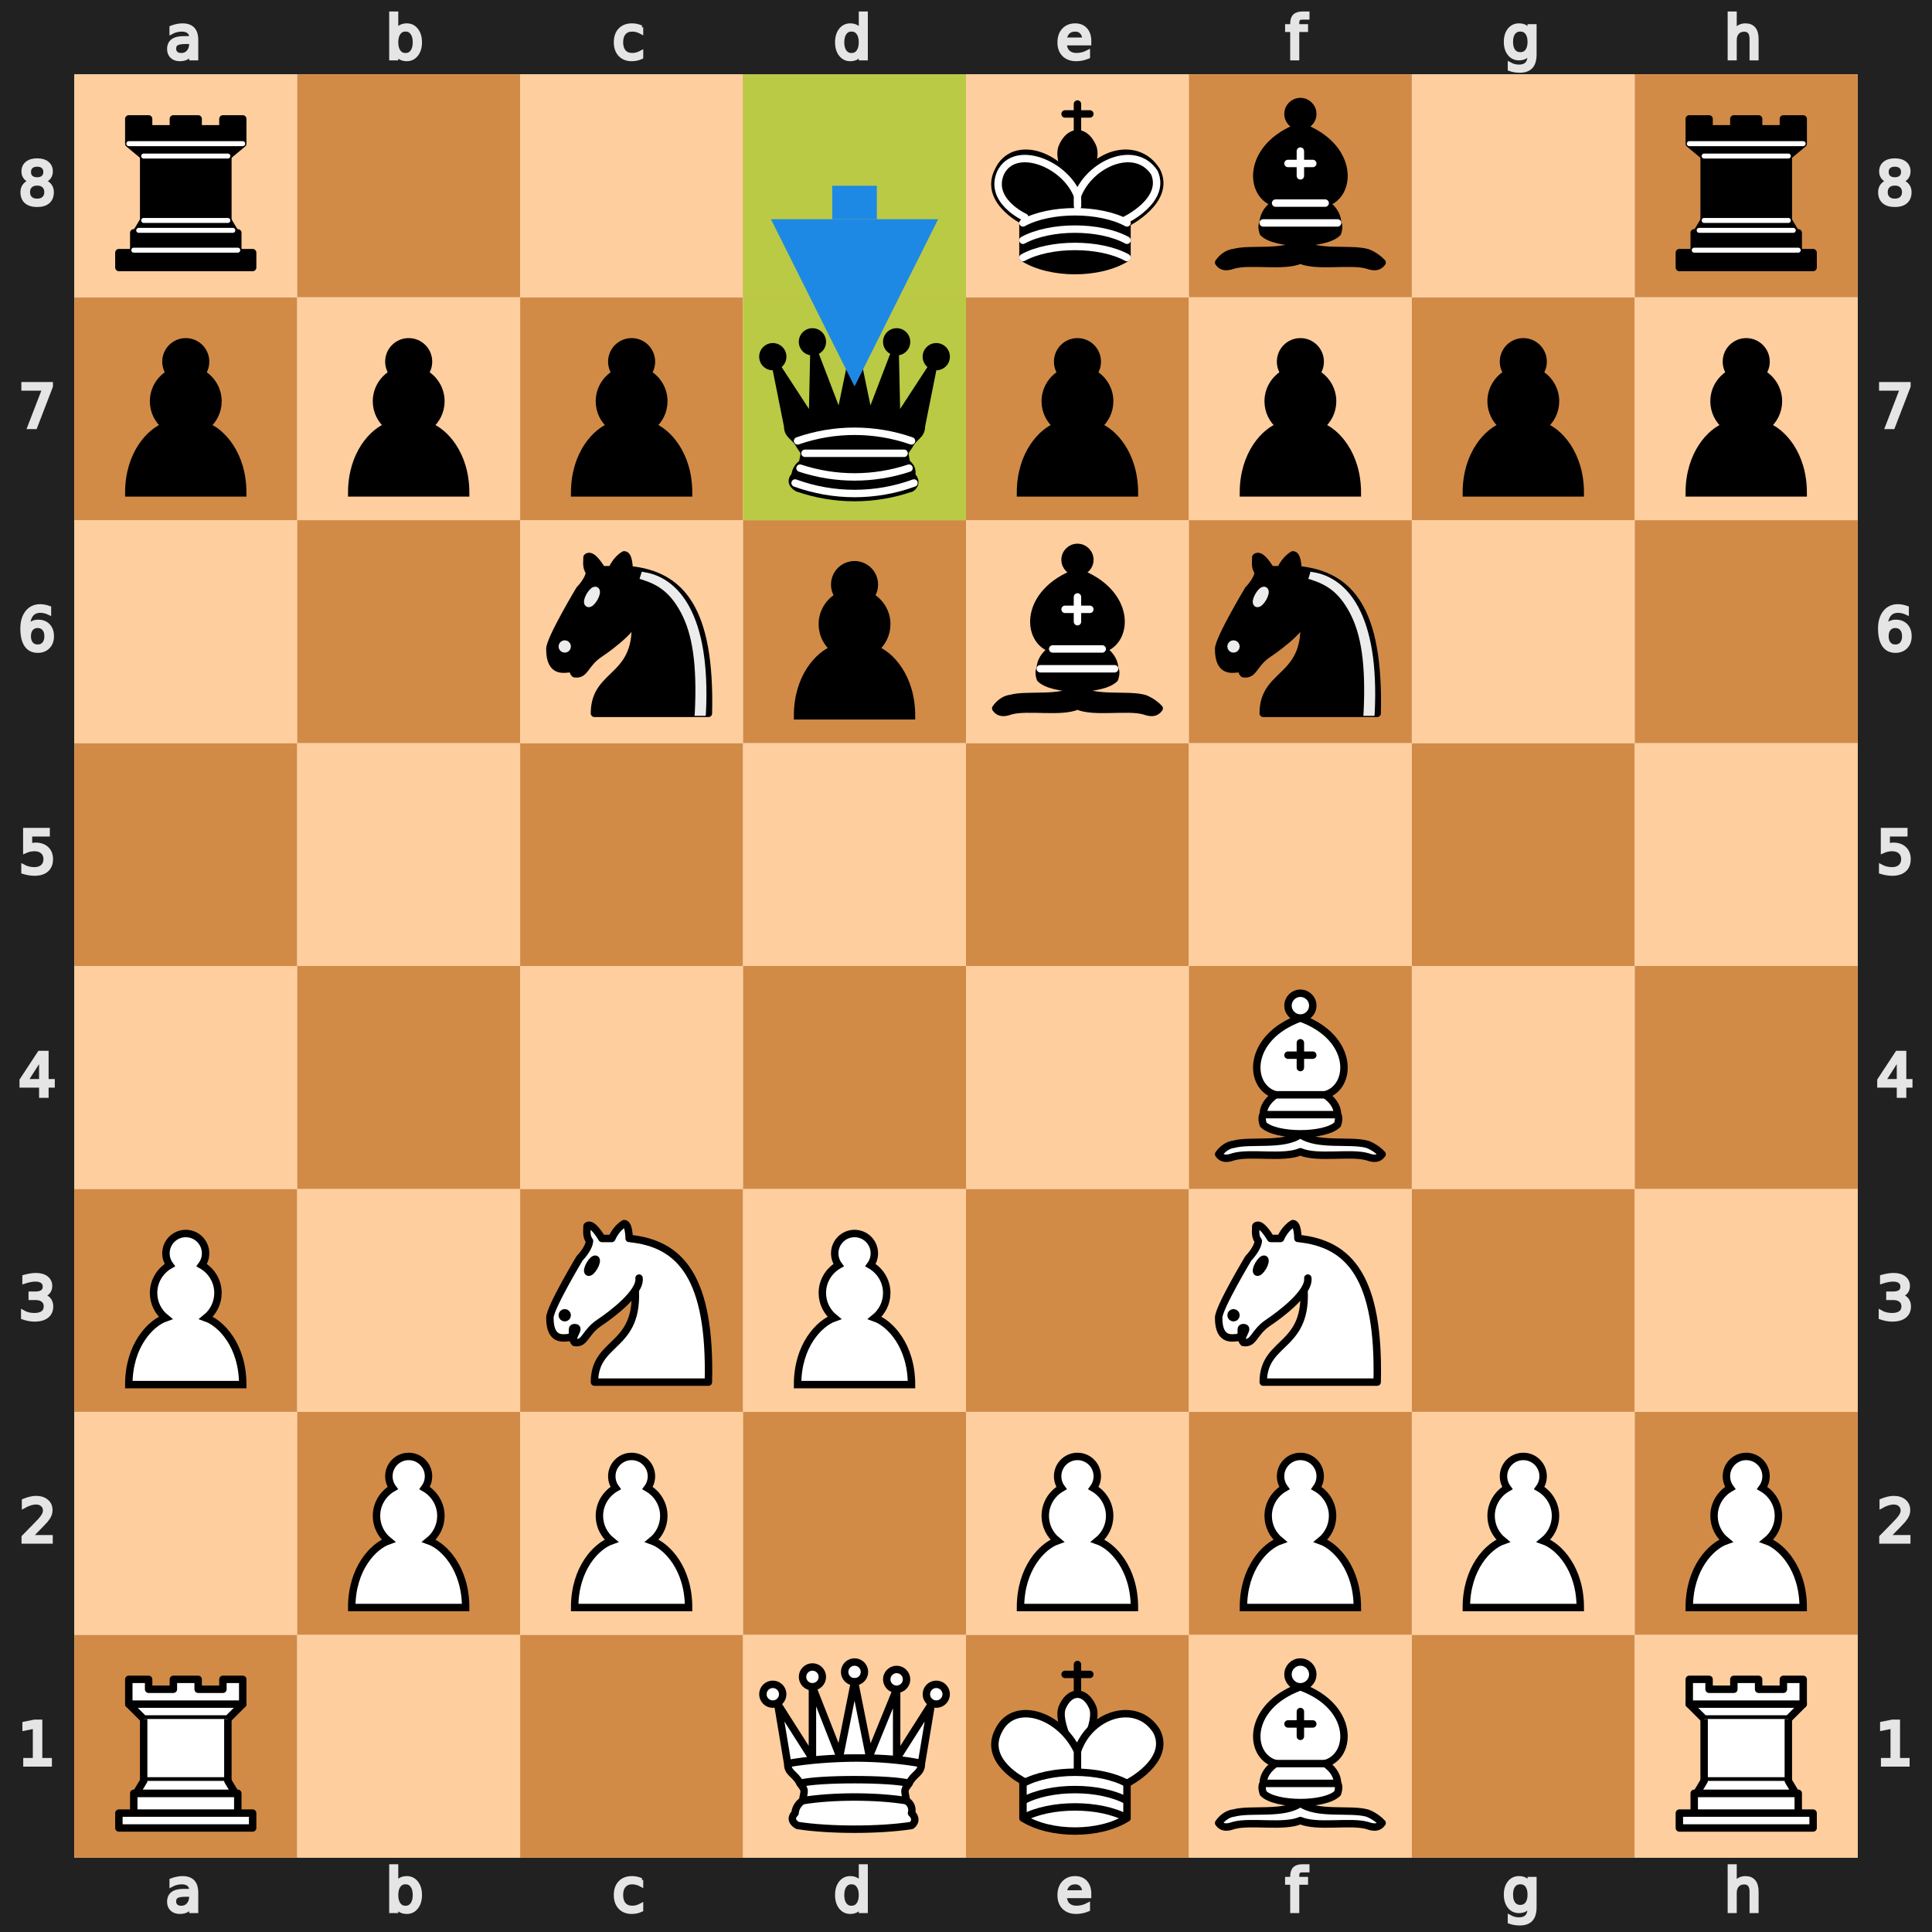
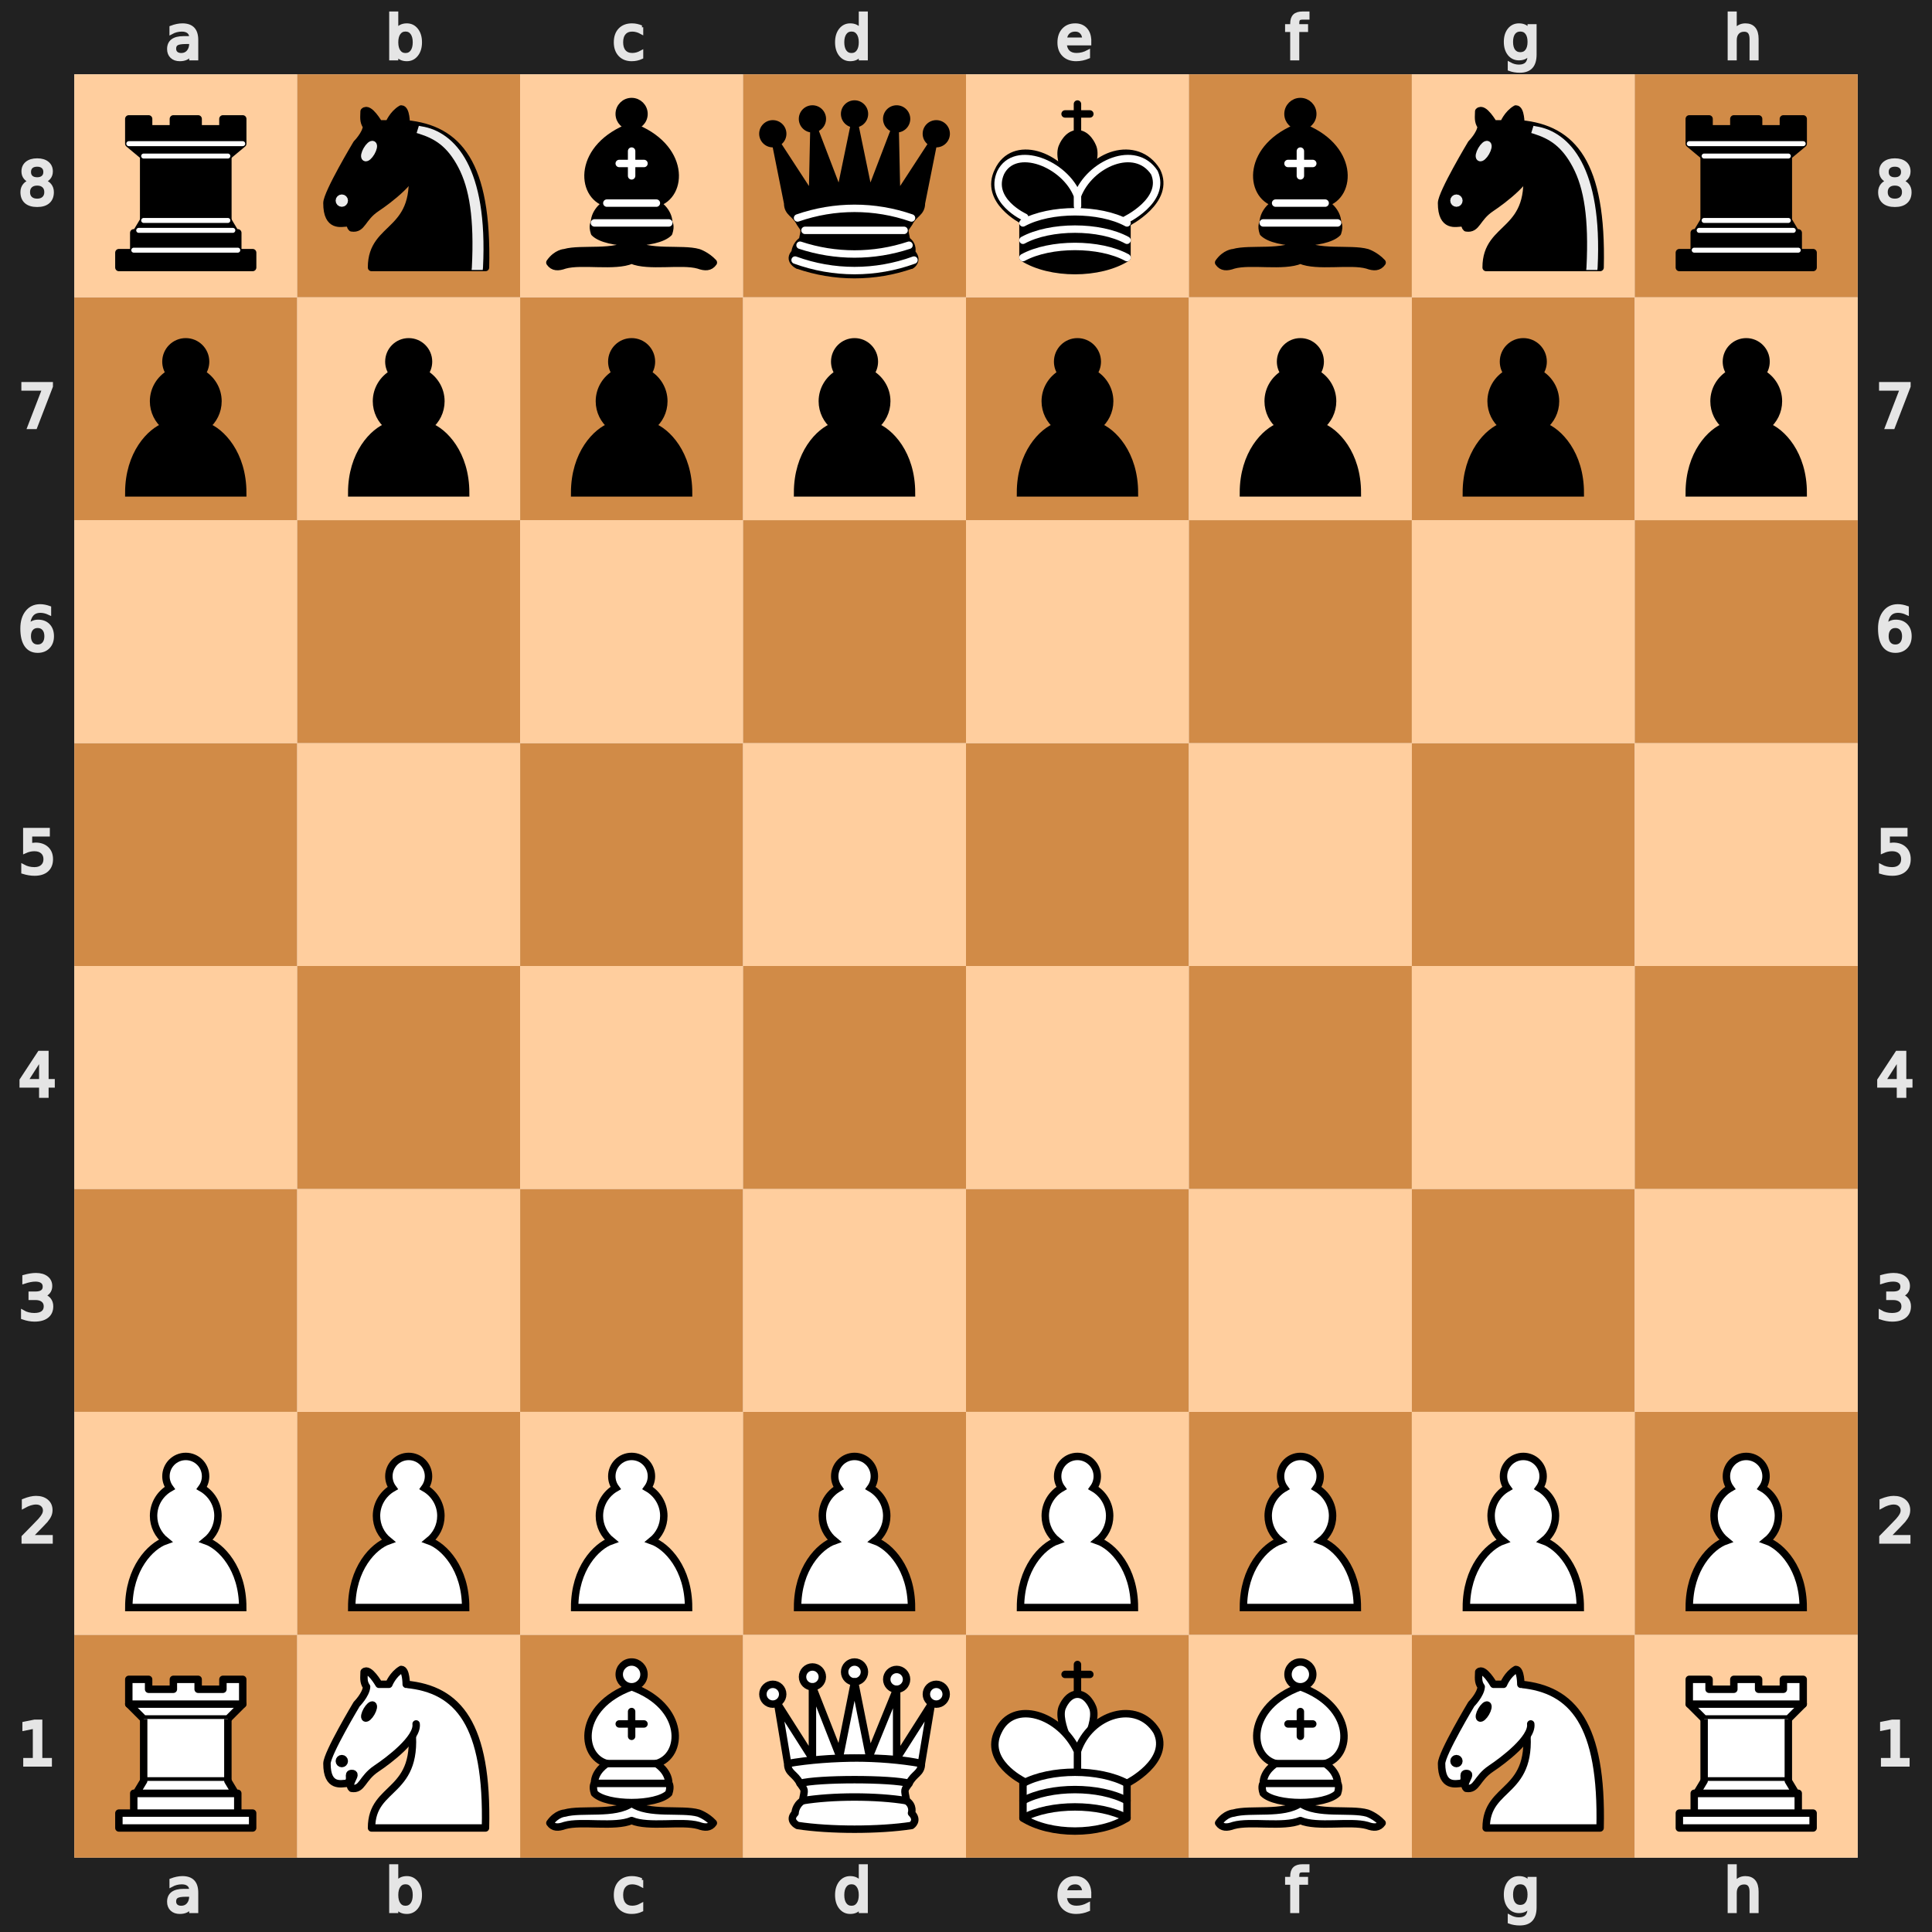
<svg xmlns="http://www.w3.org/2000/svg" xmlns:xlink="http://www.w3.org/1999/xlink" viewBox="0 0 390 390" width="400" height="400">
  <defs>
    <g id="white-pawn" class="white pawn">
      <path d="M22.5 9c-2.21 0-4 1.79-4 4 0 .89.29 1.71.78 2.38C17.33 16.5 16 18.59 16 21c0 2.03.94 3.84 2.41 5.03-3 1.06-7.41 5.55-7.41 13.47h23c0-7.92-4.41-12.41-7.41-13.47 1.47-1.19 2.41-3 2.41-5.03 0-2.41-1.33-4.5-3.28-5.62.49-.67.78-1.49.78-2.38 0-2.21-1.79-4-4-4z" fill="#fff" stroke="#000" stroke-width="1.5" stroke-linecap="round" />
    </g>
    <g id="white-knight" class="white knight" fill="none" fill-rule="evenodd" stroke="#000" stroke-width="1.5" stroke-linecap="round" stroke-linejoin="round">
      <path d="M 22,10 C 32.5,11 38.5,18 38,39 L 15,39 C 15,30 25,32.5 23,18" style="fill:#ffffff; stroke:#000000;" />
      <path d="M 24,18 C 24.38,20.91 18.45,25.37 16,27 C 13,29 13.18,31.34 11,31 C 9.958,30.06 12.41,27.96 11,28 C 10,28 11.19,29.23 10,30 C 9,30 5.997,31 6,26 C 6,24 12,14 12,14 C 12,14 13.89,12.1 14,10.5 C 13.27,9.506 13.5,8.5 13.5,7.5 C 14.5,6.5 16.5,10 16.5,10 L 18.5,10 C 18.5,10 19.28,8.008 21,7 C 22,7 22,10 22,10" style="fill:#ffffff; stroke:#000000;" />
      <path d="M 9.5 25.5 A 0.5 0.5 0 1 1 8.5,25.5 A 0.5 0.5 0 1 1 9.5 25.5 z" style="fill:#000000; stroke:#000000;" />
      <path d="M 15 15.5 A 0.5 1.5 0 1 1 14,15.5 A 0.5 1.5 0 1 1 15 15.5 z" transform="matrix(0.866,0.5,-0.5,0.866,9.693,-5.173)" style="fill:#000000; stroke:#000000;" />
    </g>
    <g id="white-bishop" class="white bishop" fill="none" fill-rule="evenodd" stroke="#000" stroke-width="1.5" stroke-linecap="round" stroke-linejoin="round">
      <g fill="#fff" stroke-linecap="butt">
        <path d="M9 36c3.39-.97 10.11.43 13.5-2 3.39 2.43 10.11 1.03 13.5 2 0 0 1.65.54 3 2-.68.97-1.65.99-3 .5-3.39-.97-10.11.46-13.5-1-3.39 1.46-10.11.03-13.5 1-1.354.49-2.323.47-3-.5 1.354-1.94 3-2 3-2zM15 32c2.5 2.5 12.5 2.5 15 0 .5-1.5 0-2 0-2 0-2.5-2.5-4-2.5-4 5.5-1.5 6-11.5-5-15.5-11 4-10.5 14-5 15.5 0 0-2.5 1.5-2.5 4 0 0-.5.5 0 2zM25 8a2.5 2.5 0 1 1-5 0 2.5 2.5 0 1 1 5 0z" />
      </g>
      <path d="M17.5 26h10M15 30h15m-7.5-14.5v5M20 18h5" stroke-linejoin="miter" />
    </g>
    <g id="white-rook" class="white rook" fill="#fff" fill-rule="evenodd" stroke="#000" stroke-width="1.5" stroke-linecap="round" stroke-linejoin="round">
      <path d="M9 39h27v-3H9v3zM12 36v-4h21v4H12zM11 14V9h4v2h5V9h5v2h5V9h4v5" stroke-linecap="butt" />
      <path d="M34 14l-3 3H14l-3-3" />
      <path d="M31 17v12.5H14V17" stroke-linecap="butt" stroke-linejoin="miter" />
      <path d="M31 29.5l1.5 2.5h-20l1.5-2.5" />
      <path d="M11 14h23" fill="none" stroke-linejoin="miter" />
    </g>
    <g id="white-queen" class="white queen" fill="#fff" fill-rule="evenodd" stroke="#000" stroke-width="1.5" stroke-linecap="round" stroke-linejoin="round">
      <path d="M8 12a2 2 0 1 1-4 0 2 2 0 1 1 4 0zM24.5 7.5a2 2 0 1 1-4 0 2 2 0 1 1 4 0zM41 12a2 2 0 1 1-4 0 2 2 0 1 1 4 0zM16 8.5a2 2 0 1 1-4 0 2 2 0 1 1 4 0zM33 9a2 2 0 1 1-4 0 2 2 0 1 1 4 0z" />
      <path d="M9 26c8.5-1.5 21-1.5 27 0l2-12-7 11V11l-5.5 13.5-3-15-3 15-5.5-14V25L7 14l2 12zM9 26c0 2 1.5 2 2.5 4 1 1.5 1 1 .5 3.5-1.5 1-1.5 2.5-1.5 2.5-1.5 1.5.5 2.5.5 2.5 6.5 1 16.5 1 23 0 0 0 1.5-1 0-2.5 0 0 .5-1.5-1-2.5-.5-2.5-.5-2 .5-3.5 1-2 2.5-2 2.5-4-8.5-1.5-18.5-1.5-27 0z" stroke-linecap="butt" />
      <path d="M11.5 30c3.5-1 18.5-1 22 0M12 33.5c6-1 15-1 21 0" fill="none" />
    </g>
    <g id="white-king" class="white king" fill="none" fill-rule="evenodd" stroke="#000" stroke-width="1.5" stroke-linecap="round" stroke-linejoin="round">
      <path d="M22.5 11.63V6M20 8h5" stroke-linejoin="miter" />
      <path d="M22.5 25s4.5-7.5 3-10.5c0 0-1-2.5-3-2.5s-3 2.5-3 2.5c-1.5 3 3 10.5 3 10.5" fill="#fff" stroke-linecap="butt" stroke-linejoin="miter" />
      <path d="M11.5 37c5.5 3.5 15.5 3.5 21 0v-7s9-4.5 6-10.5c-4-6.5-13.5-3.5-16 4V27v-3.5c-3.5-7.5-13-10.5-16-4-3 6 5 10 5 10V37z" fill="#fff" />
      <path d="M11.5 30c5.5-3 15.5-3 21 0m-21 3.5c5.5-3 15.5-3 21 0m-21 3.5c5.5-3 15.5-3 21 0" />
    </g>
    <g id="black-pawn" class="black pawn">
      <path d="M22.5 9c-2.21 0-4 1.79-4 4 0 .89.29 1.71.78 2.38C17.33 16.5 16 18.59 16 21c0 2.03.94 3.84 2.41 5.03-3 1.06-7.41 5.55-7.41 13.47h23c0-7.92-4.41-12.41-7.41-13.47 1.47-1.19 2.41-3 2.41-5.03 0-2.41-1.33-4.5-3.28-5.62.49-.67.78-1.49.78-2.38 0-2.21-1.79-4-4-4z" fill="#000" stroke="#000" stroke-width="1.5" stroke-linecap="round" />
    </g>
    <g id="black-knight" class="black knight" fill="none" fill-rule="evenodd" stroke="#000" stroke-width="1.5" stroke-linecap="round" stroke-linejoin="round">
      <path d="M 22,10 C 32.5,11 38.5,18 38,39 L 15,39 C 15,30 25,32.5 23,18" style="fill:#000000; stroke:#000000;" />
      <path d="M 24,18 C 24.38,20.91 18.45,25.37 16,27 C 13,29 13.18,31.34 11,31 C 9.958,30.06 12.41,27.96 11,28 C 10,28 11.19,29.23 10,30 C 9,30 5.997,31 6,26 C 6,24 12,14 12,14 C 12,14 13.89,12.1 14,10.5 C 13.27,9.506 13.5,8.5 13.5,7.5 C 14.5,6.5 16.5,10 16.5,10 L 18.5,10 C 18.5,10 19.28,8.008 21,7 C 22,7 22,10 22,10" style="fill:#000000; stroke:#000000;" />
      <path d="M 9.5 25.5 A 0.5 0.5 0 1 1 8.5,25.5 A 0.5 0.5 0 1 1 9.5 25.5 z" style="fill:#ececec; stroke:#ececec;" />
      <path d="M 15 15.5 A 0.5 1.5 0 1 1 14,15.5 A 0.5 1.5 0 1 1 15 15.5 z" transform="matrix(0.866,0.5,-0.5,0.866,9.693,-5.173)" style="fill:#ececec; stroke:#ececec;" />
      <path d="M 24.55,10.4 L 24.1,11.85 L 24.6,12 C 27.75,13 30.25,14.49 32.5,18.75 C 34.75,23.01 35.75,29.06 35.25,39 L 35.2,39.5 L 37.45,39.5 L 37.5,39 C 38,28.94 36.62,22.15 34.25,17.66 C 31.88,13.17 28.46,11.02 25.06,10.5 L 24.55,10.4 z " style="fill:#ececec; stroke:none;" />
    </g>
    <g id="black-bishop" class="black bishop" fill="none" fill-rule="evenodd" stroke="#000" stroke-width="1.5" stroke-linecap="round" stroke-linejoin="round">
      <path d="M9 36c3.39-.97 10.11.43 13.5-2 3.39 2.43 10.11 1.03 13.5 2 0 0 1.65.54 3 2-.68.97-1.65.99-3 .5-3.39-.97-10.11.46-13.5-1-3.39 1.46-10.11.03-13.5 1-1.354.49-2.323.47-3-.5 1.354-1.94 3-2 3-2zm6-4c2.5 2.5 12.5 2.5 15 0 .5-1.5 0-2 0-2 0-2.5-2.5-4-2.5-4 5.5-1.5 6-11.5-5-15.5-11 4-10.5 14-5 15.5 0 0-2.5 1.5-2.5 4 0 0-.5.5 0 2zM25 8a2.5 2.5 0 1 1-5 0 2.5 2.5 0 1 1 5 0z" fill="#000" stroke-linecap="butt" />
      <path d="M17.5 26h10M15 30h15m-7.5-14.5v5M20 18h5" stroke="#fff" stroke-linejoin="miter" />
    </g>
    <g id="black-rook" class="black rook" fill="#000" fill-rule="evenodd" stroke="#000" stroke-width="1.5" stroke-linecap="round" stroke-linejoin="round">
      <path d="M9 39h27v-3H9v3zM12.5 32l1.5-2.5h17l1.5 2.5h-20zM12 36v-4h21v4H12z" stroke-linecap="butt" />
      <path d="M14 29.5v-13h17v13H14z" stroke-linecap="butt" stroke-linejoin="miter" />
      <path d="M14 16.5L11 14h23l-3 2.5H14zM11 14V9h4v2h5V9h5v2h5V9h4v5H11z" stroke-linecap="butt" />
      <path d="M12 35.5h21M13 31.5h19M14 29.5h17M14 16.5h17M11 14h23" fill="none" stroke="#fff" stroke-width="1" stroke-linejoin="miter" />
    </g>
    <g id="black-queen" class="black queen" fill="#000" fill-rule="evenodd" stroke="#000" stroke-width="1.5" stroke-linecap="round" stroke-linejoin="round">
      <g fill="#000" stroke="none">
        <circle cx="6" cy="12" r="2.75" />
        <circle cx="14" cy="9" r="2.75" />
        <circle cx="22.5" cy="8" r="2.75" />
        <circle cx="31" cy="9" r="2.75" />
        <circle cx="39" cy="12" r="2.75" />
      </g>
      <path d="M9 26c8.5-1.5 21-1.5 27 0l2.5-12.5L31 25l-.3-14.1-5.2 13.6-3-14.5-3 14.5-5.2-13.6L14 25 6.5 13.5 9 26zM9 26c0 2 1.5 2 2.5 4 1 1.5 1 1 .5 3.5-1.5 1-1.5 2.5-1.5 2.5-1.5 1.5.5 2.5.5 2.5 6.5 1 16.5 1 23 0 0 0 1.5-1 0-2.5 0 0 .5-1.5-1-2.5-.5-2.5-.5-2 .5-3.5 1-2 2.5-2 2.5-4-8.5-1.5-18.5-1.5-27 0z" stroke-linecap="butt" />
      <path d="M11 38.5a35 35 1 0 0 23 0" fill="none" stroke-linecap="butt" />
      <path d="M11 29a35 35 1 0 1 23 0M12.5 31.5h20M11.5 34.5a35 35 1 0 0 22 0M10.5 37.5a35 35 1 0 0 24 0" fill="none" stroke="#fff" />
    </g>
    <g id="black-king" class="black king" fill="none" fill-rule="evenodd" stroke="#000" stroke-width="1.5" stroke-linecap="round" stroke-linejoin="round">
      <path d="M22.5 11.63V6" stroke-linejoin="miter" />
      <path d="M22.5 25s4.5-7.5 3-10.5c0 0-1-2.5-3-2.5s-3 2.5-3 2.5c-1.5 3 3 10.5 3 10.5" fill="#000" stroke-linecap="butt" stroke-linejoin="miter" />
      <path d="M11.5 37c5.5 3.5 15.5 3.5 21 0v-7s9-4.5 6-10.5c-4-6.5-13.5-3.5-16 4V27v-3.5c-3.5-7.5-13-10.5-16-4-3 6 5 10 5 10V37z" fill="#000" />
      <path d="M20 8h5" stroke-linejoin="miter" />
      <path d="M32 29.5s8.5-4 6.03-9.65C34.15 14 25 18 22.5 24.5l.01 2.1-.01-2.1C20 18 9.906 14 6.997 19.85c-2.497 5.65 4.853 9 4.853 9M11.5 30c5.5-3 15.5-3 21 0m-21 3.5c5.5-3 15.5-3 21 0m-21 3.5c5.5-3 15.5-3 21 0" stroke="#fff" />
    </g>
  </defs>
  <rect x="7.5" y="7.5" width="375" height="375" fill="none" stroke="#212121" stroke-width="15" />
  <g transform="translate(20, 1) scale(0.75, 0.75)" fill="#e5e5e5" stroke="#e5e5e5">
    <path d="M23.328 10.016q-1.742 0-2.414.398-.672.398-.672 1.36 0 .765.5 1.218.508.445 1.375.445 1.196 0 1.914-.843.727-.852.727-2.258v-.32zm2.867-.594v4.992h-1.437v-1.328q-.492.797-1.227 1.18-.734.375-1.797.375-1.343 0-2.14-.75-.79-.758-.79-2.024 0-1.476.985-2.226.992-.75 2.953-.75h2.016V8.75q0-.992-.656-1.531-.649-.547-1.829-.547-.75 0-1.46.18-.711.18-1.368.539V6.062q.79-.304 1.532-.453.742-.156 1.445-.156 1.898 0 2.836.984.937.985.937 2.985z" />
  </g>
  <g transform="translate(20, 375) scale(0.75, 0.75)" fill="#e5e5e5" stroke="#e5e5e5">
    <path d="M23.328 10.016q-1.742 0-2.414.398-.672.398-.672 1.36 0 .765.5 1.218.508.445 1.375.445 1.196 0 1.914-.843.727-.852.727-2.258v-.32zm2.867-.594v4.992h-1.437v-1.328q-.492.797-1.227 1.18-.734.375-1.797.375-1.343 0-2.14-.75-.79-.758-.79-2.024 0-1.476.985-2.226.992-.75 2.953-.75h2.016V8.75q0-.992-.656-1.531-.649-.547-1.829-.547-.75 0-1.46.18-.711.18-1.368.539V6.062q.79-.304 1.532-.453.742-.156 1.445-.156 1.898 0 2.836.984.937.985.937 2.985z" />
  </g>
  <g transform="translate(65, 1) scale(0.75, 0.75)" fill="#e5e5e5" stroke="#e5e5e5">
    <path d="M24.922 10.047q0-1.586-.656-2.485-.649-.906-1.79-.906-1.14 0-1.796.906-.649.899-.649 2.485 0 1.586.649 2.492.656.898 1.797.898 1.14 0 1.789-.898.656-.906.656-2.492zm-4.89-3.055q.452-.781 1.14-1.156.695-.383 1.656-.383 1.594 0 2.586 1.266 1 1.265 1 3.328 0 2.062-1 3.328-.992 1.266-2.586 1.266-.96 0-1.656-.375-.688-.383-1.14-1.164v1.312h-1.446V2.258h1.445z" />
  </g>
  <g transform="translate(65, 375) scale(0.75, 0.75)" fill="#e5e5e5" stroke="#e5e5e5">
    <path d="M24.922 10.047q0-1.586-.656-2.485-.649-.906-1.79-.906-1.14 0-1.796.906-.649.899-.649 2.485 0 1.586.649 2.492.656.898 1.797.898 1.14 0 1.789-.898.656-.906.656-2.492zm-4.89-3.055q.452-.781 1.14-1.156.695-.383 1.656-.383 1.594 0 2.586 1.266 1 1.265 1 3.328 0 2.062-1 3.328-.992 1.266-2.586 1.266-.96 0-1.656-.375-.688-.383-1.14-1.164v1.312h-1.446V2.258h1.445z" />
  </g>
  <g transform="translate(110, 1) scale(0.75, 0.75)" fill="#e5e5e5" stroke="#e5e5e5">
    <path d="M25.96 6v1.344q-.608-.336-1.226-.5-.609-.172-1.234-.172-1.398 0-2.172.89-.773.883-.773 2.485 0 1.601.773 2.492.774.883 2.172.883.625 0 1.234-.164.618-.172 1.227-.508v1.328q-.602.281-1.25.422-.64.14-1.367.14-1.977 0-3.14-1.242-1.165-1.242-1.165-3.351 0-2.14 1.172-3.367 1.18-1.227 3.227-1.227.664 0 1.296.14.633.134 1.227.407z" />
  </g>
  <g transform="translate(110, 375) scale(0.75, 0.75)" fill="#e5e5e5" stroke="#e5e5e5">
    <path d="M25.96 6v1.344q-.608-.336-1.226-.5-.609-.172-1.234-.172-1.398 0-2.172.89-.773.883-.773 2.485 0 1.601.773 2.492.774.883 2.172.883.625 0 1.234-.164.618-.172 1.227-.508v1.328q-.602.281-1.25.422-.64.14-1.367.14-1.977 0-3.14-1.242-1.165-1.242-1.165-3.351 0-2.14 1.172-3.367 1.18-1.227 3.227-1.227.664 0 1.296.14.633.134 1.227.407z" />
  </g>
  <g transform="translate(155, 1) scale(0.75, 0.75)" fill="#e5e5e5" stroke="#e5e5e5">
    <path d="M24.973 6.992V2.258h1.437v12.156h-1.437v-1.312q-.453.78-1.149 1.164-.687.375-1.656.375-1.586 0-2.586-1.266-.992-1.266-.992-3.328 0-2.063.992-3.328 1-1.266 2.586-1.266.969 0 1.656.383.696.375 1.149 1.156zm-4.899 3.055q0 1.586.649 2.492.656.898 1.797.898 1.14 0 1.796-.898.657-.906.657-2.492 0-1.586-.657-2.485-.656-.906-1.796-.906-1.141 0-1.797.906-.649.899-.649 2.485z" />
  </g>
  <g transform="translate(155, 375) scale(0.75, 0.75)" fill="#e5e5e5" stroke="#e5e5e5">
    <path d="M24.973 6.992V2.258h1.437v12.156h-1.437v-1.312q-.453.78-1.149 1.164-.687.375-1.656.375-1.586 0-2.586-1.266-.992-1.266-.992-3.328 0-2.063.992-3.328 1-1.266 2.586-1.266.969 0 1.656.383.696.375 1.149 1.156zm-4.899 3.055q0 1.586.649 2.492.656.898 1.797.898 1.14 0 1.796-.898.657-.906.657-2.492 0-1.586-.657-2.485-.656-.906-1.796-.906-1.141 0-1.797.906-.649.899-.649 2.485z" />
  </g>
  <g transform="translate(200, 1) scale(0.75, 0.75)" fill="#e5e5e5" stroke="#e5e5e5">
    <path d="M26.555 9.68v.703h-6.61q.094 1.484.89 2.265.806.774 2.235.774.828 0 1.602-.203.781-.203 1.547-.61v1.36q-.774.328-1.586.5-.813.172-1.649.172-2.093 0-3.32-1.22-1.219-1.218-1.219-3.296 0-2.148 1.157-3.406 1.164-1.266 3.132-1.266 1.766 0 2.79 1.14 1.03 1.134 1.03 3.087zm-1.438-.422q-.015-1.18-.664-1.883-.64-.703-1.703-.703-1.203 0-1.93.68-.718.68-.828 1.914z" />
  </g>
  <g transform="translate(200, 375) scale(0.75, 0.75)" fill="#e5e5e5" stroke="#e5e5e5">
    <path d="M26.555 9.68v.703h-6.61q.094 1.484.89 2.265.806.774 2.235.774.828 0 1.602-.203.781-.203 1.547-.61v1.36q-.774.328-1.586.5-.813.172-1.649.172-2.093 0-3.32-1.22-1.219-1.218-1.219-3.296 0-2.148 1.157-3.406 1.164-1.266 3.132-1.266 1.766 0 2.79 1.14 1.03 1.134 1.03 3.087zm-1.438-.422q-.015-1.18-.664-1.883-.64-.703-1.703-.703-1.203 0-1.93.68-.718.68-.828 1.914z" />
  </g>
  <g transform="translate(245, 1) scale(0.75, 0.75)" fill="#e5e5e5" stroke="#e5e5e5">
    <path d="M25.285 2.258v1.195H23.91q-.773 0-1.078.313-.297.312-.297 1.125v.773h2.367v1.117h-2.367v7.633H21.09V6.781h-1.375V5.664h1.375v-.61q0-1.46.68-2.124.68-.672 2.156-.672z" />
  </g>
  <g transform="translate(245, 375) scale(0.75, 0.75)" fill="#e5e5e5" stroke="#e5e5e5">
    <path d="M25.285 2.258v1.195H23.91q-.773 0-1.078.313-.297.312-.297 1.125v.773h2.367v1.117h-2.367v7.633H21.09V6.781h-1.375V5.664h1.375v-.61q0-1.46.68-2.124.68-.672 2.156-.672z" />
  </g>
  <g transform="translate(290, 1) scale(0.75, 0.75)" fill="#e5e5e5" stroke="#e5e5e5">
    <path d="M24.973 9.937q0-1.562-.649-2.421-.64-.86-1.804-.86-1.157 0-1.805.86-.64.859-.64 2.421 0 1.555.64 2.415.648.859 1.805.859 1.164 0 1.804-.86.649-.859.649-2.414zm1.437 3.391q0 2.234-.992 3.32-.992 1.094-3.04 1.094-.757 0-1.429-.117-.672-.11-1.304-.344v-1.398q.632.344 1.25.508.617.164 1.257.164 1.414 0 2.118-.743.703-.734.703-2.226v-.711q-.446.773-1.141 1.156-.695.383-1.664.383-1.61 0-2.594-1.227-.984-1.226-.984-3.25 0-2.03.984-3.257.985-1.227 2.594-1.227.969 0 1.664.383t1.14 1.156V5.664h1.438z" />
  </g>
  <g transform="translate(290, 375) scale(0.75, 0.75)" fill="#e5e5e5" stroke="#e5e5e5">
    <path d="M24.973 9.937q0-1.562-.649-2.421-.64-.86-1.804-.86-1.157 0-1.805.86-.64.859-.64 2.421 0 1.555.64 2.415.648.859 1.805.859 1.164 0 1.804-.86.649-.859.649-2.414zm1.437 3.391q0 2.234-.992 3.32-.992 1.094-3.04 1.094-.757 0-1.429-.117-.672-.11-1.304-.344v-1.398q.632.344 1.25.508.617.164 1.257.164 1.414 0 2.118-.743.703-.734.703-2.226v-.711q-.446.773-1.141 1.156-.695.383-1.664.383-1.61 0-2.594-1.227-.984-1.226-.984-3.25 0-2.03.984-3.257.985-1.227 2.594-1.227.969 0 1.664.383t1.14 1.156V5.664h1.438z" />
  </g>
  <g transform="translate(335, 1) scale(0.75, 0.75)" fill="#e5e5e5" stroke="#e5e5e5">
    <path d="M26.164 9.133v5.281h-1.437V9.18q0-1.243-.485-1.86-.484-.617-1.453-.617-1.164 0-1.836.742-.672.742-.672 2.024v4.945h-1.445V2.258h1.445v4.765q.516-.789 1.211-1.18.703-.39 1.617-.39 1.508 0 2.282.938.773.93.773 2.742z" />
  </g>
  <g transform="translate(335, 375) scale(0.75, 0.75)" fill="#e5e5e5" stroke="#e5e5e5">
    <path d="M26.164 9.133v5.281h-1.437V9.18q0-1.243-.485-1.86-.484-.617-1.453-.617-1.164 0-1.836.742-.672.742-.672 2.024v4.945h-1.445V2.258h1.445v4.765q.516-.789 1.211-1.18.703-.39 1.617-.39 1.508 0 2.282.938.773.93.773 2.742z" />
  </g>
  <g transform="translate(0, 335) scale(0.75, 0.75)" fill="#e5e5e5" stroke="#e5e5e5">
    <path d="M6.754 26.996h2.578v-8.898l-2.805.562v-1.437l2.79-.563h1.578v10.336h2.578v1.328h-6.72z" />
  </g>
  <g transform="translate(375, 335) scale(0.75, 0.75)" fill="#e5e5e5" stroke="#e5e5e5">
    <path d="M6.754 26.996h2.578v-8.898l-2.805.562v-1.437l2.79-.563h1.578v10.336h2.578v1.328h-6.72z" />
  </g>
  <g transform="translate(0, 290) scale(0.75, 0.75)" fill="#e5e5e5" stroke="#e5e5e5">
    <path d="M8.195 26.996h5.508v1.328H6.297v-1.328q.898-.93 2.445-2.492 1.555-1.57 1.953-2.024.758-.851 1.055-1.437.305-.594.305-1.164 0-.93-.657-1.516-.648-.586-1.695-.586-.742 0-1.57.258-.82.258-1.758.781v-1.593q.953-.383 1.781-.578.828-.196 1.516-.196 1.812 0 2.89.906 1.079.907 1.079 2.422 0 .72-.274 1.368-.265.64-.976 1.515-.196.227-1.243 1.313-1.046 1.078-2.953 3.023z" />
  </g>
  <g transform="translate(375, 290) scale(0.75, 0.75)" fill="#e5e5e5" stroke="#e5e5e5">
    <path d="M8.195 26.996h5.508v1.328H6.297v-1.328q.898-.93 2.445-2.492 1.555-1.57 1.953-2.024.758-.851 1.055-1.437.305-.594.305-1.164 0-.93-.657-1.516-.648-.586-1.695-.586-.742 0-1.57.258-.82.258-1.758.781v-1.593q.953-.383 1.781-.578.828-.196 1.516-.196 1.812 0 2.89.906 1.079.907 1.079 2.422 0 .72-.274 1.368-.265.64-.976 1.515-.196.227-1.243 1.313-1.046 1.078-2.953 3.023z" />
  </g>
  <g transform="translate(0, 245) scale(0.75, 0.75)" fill="#e5e5e5" stroke="#e5e5e5">
    <path d="M11.434 22.035q1.132.242 1.765 1.008.64.766.64 1.89 0 1.727-1.187 2.672-1.187.946-3.375.946-.734 0-1.515-.149-.774-.14-1.602-.43V26.45q.656.383 1.438.578.78.196 1.632.196 1.485 0 2.258-.586.782-.586.782-1.703 0-1.032-.727-1.61-.719-.586-2.008-.586h-1.36v-1.297h1.423q1.164 0 1.78-.46.618-.47.618-1.344 0-.899-.64-1.375-.633-.485-1.82-.485-.65 0-1.391.141-.743.14-1.633.437V16.95q.898-.25 1.68-.375.788-.125 1.484-.125 1.797 0 2.844.82 1.046.813 1.046 2.204 0 .968-.554 1.64-.555.664-1.578.922z" />
  </g>
  <g transform="translate(375, 245) scale(0.75, 0.75)" fill="#e5e5e5" stroke="#e5e5e5">
    <path d="M11.434 22.035q1.132.242 1.765 1.008.64.766.64 1.89 0 1.727-1.187 2.672-1.187.946-3.375.946-.734 0-1.515-.149-.774-.14-1.602-.43V26.45q.656.383 1.438.578.78.196 1.632.196 1.485 0 2.258-.586.782-.586.782-1.703 0-1.032-.727-1.61-.719-.586-2.008-.586h-1.36v-1.297h1.423q1.164 0 1.78-.46.618-.47.618-1.344 0-.899-.64-1.375-.633-.485-1.82-.485-.65 0-1.391.141-.743.14-1.633.437V16.95q.898-.25 1.68-.375.788-.125 1.484-.125 1.797 0 2.844.82 1.046.813 1.046 2.204 0 .968-.554 1.64-.555.664-1.578.922z" />
  </g>
  <g transform="translate(0, 200) scale(0.75, 0.75)" fill="#e5e5e5" stroke="#e5e5e5">
    <path d="M11.016 18.035L7.03 24.262h3.985zm-.414-1.375h1.984v7.602h1.664v1.312h-1.664v2.75h-1.57v-2.75H5.75v-1.523z" />
  </g>
  <g transform="translate(375, 200) scale(0.75, 0.75)" fill="#e5e5e5" stroke="#e5e5e5">
    <path d="M11.016 18.035L7.03 24.262h3.985zm-.414-1.375h1.984v7.602h1.664v1.312h-1.664v2.75h-1.57v-2.75H5.75v-1.523z" />
  </g>
  <g transform="translate(0, 155) scale(0.75, 0.75)" fill="#e5e5e5" stroke="#e5e5e5">
    <path d="M6.719 16.66h6.195v1.328h-4.75v2.86q.344-.118.688-.172.343-.063.687-.063 1.953 0 3.094 1.07 1.14 1.07 1.14 2.899 0 1.883-1.171 2.93-1.172 1.039-3.305 1.039-.735 0-1.5-.125-.758-.125-1.57-.375v-1.586q.703.383 1.453.57.75.188 1.586.188 1.351 0 2.14-.711.79-.711.79-1.93 0-1.219-.79-1.93-.789-.71-2.14-.71-.633 0-1.266.14-.625.14-1.281.438z" />
  </g>
  <g transform="translate(375, 155) scale(0.75, 0.75)" fill="#e5e5e5" stroke="#e5e5e5">
    <path d="M6.719 16.66h6.195v1.328h-4.75v2.86q.344-.118.688-.172.343-.063.687-.063 1.953 0 3.094 1.07 1.14 1.07 1.14 2.899 0 1.883-1.171 2.93-1.172 1.039-3.305 1.039-.735 0-1.5-.125-.758-.125-1.57-.375v-1.586q.703.383 1.453.57.75.188 1.586.188 1.351 0 2.14-.711.79-.711.79-1.93 0-1.219-.79-1.93-.789-.71-2.14-.71-.633 0-1.266.14-.625.14-1.281.438z" />
  </g>
  <g transform="translate(0, 110) scale(0.75, 0.75)" fill="#e5e5e5" stroke="#e5e5e5">
    <path d="M10.137 21.863q-1.063 0-1.688.727-.617.726-.617 1.992 0 1.258.617 1.992.625.727 1.688.727 1.062 0 1.68-.727.624-.734.624-1.992 0-1.266-.625-1.992-.617-.727-1.68-.727zm3.133-4.945v1.437q-.594-.28-1.204-.43-.601-.148-1.195-.148-1.562 0-2.39 1.055-.82 1.055-.938 3.188.46-.68 1.156-1.04.696-.367 1.531-.367 1.758 0 2.774 1.07 1.023 1.063 1.023 2.899 0 1.797-1.062 2.883-1.063 1.086-2.828 1.086-2.024 0-3.094-1.547-1.07-1.555-1.07-4.5 0-2.766 1.312-4.406 1.313-1.649 3.524-1.649.593 0 1.195.117.61.118 1.266.352z" />
  </g>
  <g transform="translate(375, 110) scale(0.75, 0.75)" fill="#e5e5e5" stroke="#e5e5e5">
    <path d="M10.137 21.863q-1.063 0-1.688.727-.617.726-.617 1.992 0 1.258.617 1.992.625.727 1.688.727 1.062 0 1.68-.727.624-.734.624-1.992 0-1.266-.625-1.992-.617-.727-1.68-.727zm3.133-4.945v1.437q-.594-.28-1.204-.43-.601-.148-1.195-.148-1.562 0-2.39 1.055-.82 1.055-.938 3.188.46-.68 1.156-1.04.696-.367 1.531-.367 1.758 0 2.774 1.07 1.023 1.063 1.023 2.899 0 1.797-1.062 2.883-1.063 1.086-2.828 1.086-2.024 0-3.094-1.547-1.07-1.555-1.07-4.5 0-2.766 1.312-4.406 1.313-1.649 3.524-1.649.593 0 1.195.117.61.118 1.266.352z" />
  </g>
  <g transform="translate(0, 65) scale(0.75, 0.75)" fill="#e5e5e5" stroke="#e5e5e5">
    <path d="M6.25 16.66h7.5v.672L9.516 28.324H7.867l3.985-10.336H6.25z" />
  </g>
  <g transform="translate(375, 65) scale(0.75, 0.75)" fill="#e5e5e5" stroke="#e5e5e5">
    <path d="M6.25 16.66h7.5v.672L9.516 28.324H7.867l3.985-10.336H6.25z" />
  </g>
  <g transform="translate(0, 20) scale(0.75, 0.75)" fill="#e5e5e5" stroke="#e5e5e5">
    <path d="M10 22.785q-1.125 0-1.773.602-.641.601-.641 1.656t.64 1.656q.649.602 1.774.602t1.773-.602q.649-.61.649-1.656 0-1.055-.649-1.656-.64-.602-1.773-.602zm-1.578-.672q-1.016-.25-1.586-.945-.563-.695-.563-1.695 0-1.399.993-2.211 1-.813 2.734-.813 1.742 0 2.734.813.993.812.993 2.21 0 1-.57 1.696-.563.695-1.571.945 1.14.266 1.773 1.04.641.773.641 1.89 0 1.695-1.04 2.602-1.03.906-2.96.906t-2.969-.906Q6 26.738 6 25.043q0-1.117.64-1.89.641-.774 1.782-1.04zm-.578-2.492q0 .906.562 1.414.57.508 1.594.508 1.016 0 1.586-.508.578-.508.578-1.414 0-.906-.578-1.414-.57-.508-1.586-.508-1.023 0-1.594.508-.562.508-.562 1.414z" />
  </g>
  <g transform="translate(375, 20) scale(0.75, 0.75)" fill="#e5e5e5" stroke="#e5e5e5">
    <path d="M10 22.785q-1.125 0-1.773.602-.641.601-.641 1.656t.64 1.656q.649.602 1.774.602t1.773-.602q.649-.61.649-1.656 0-1.055-.649-1.656-.64-.602-1.773-.602zm-1.578-.672q-1.016-.25-1.586-.945-.563-.695-.563-1.695 0-1.399.993-2.211 1-.813 2.734-.813 1.742 0 2.734.813.993.812.993 2.21 0 1-.57 1.696-.563.695-1.571.945 1.14.266 1.773 1.04.641.773.641 1.89 0 1.695-1.04 2.602-1.03.906-2.96.906t-2.969-.906Q6 26.738 6 25.043q0-1.117.64-1.89.641-.774 1.782-1.04zm-.578-2.492q0 .906.562 1.414.57.508 1.594.508 1.016 0 1.586-.508.578-.508.578-1.414 0-.906-.578-1.414-.57-.508-1.586-.508-1.023 0-1.594.508-.562.508-.562 1.414z" />
  </g>
  <rect x="15" y="330" width="45" height="45" class="square dark a1" stroke="none" fill="#d18b47" />
  <rect x="60" y="330" width="45" height="45" class="square light b1" stroke="none" fill="#ffce9e" />
  <rect x="105" y="330" width="45" height="45" class="square dark c1" stroke="none" fill="#d18b47" />
  <rect x="150" y="330" width="45" height="45" class="square light d1" stroke="none" fill="#ffce9e" />
  <rect x="195" y="330" width="45" height="45" class="square dark e1" stroke="none" fill="#d18b47" />
  <rect x="240" y="330" width="45" height="45" class="square light f1" stroke="none" fill="#ffce9e" />
  <rect x="285" y="330" width="45" height="45" class="square dark g1" stroke="none" fill="#d18b47" />
  <rect x="330" y="330" width="45" height="45" class="square light h1" stroke="none" fill="#ffce9e" />
  <rect x="15" y="285" width="45" height="45" class="square light a2" stroke="none" fill="#ffce9e" />
  <rect x="60" y="285" width="45" height="45" class="square dark b2" stroke="none" fill="#d18b47" />
  <rect x="105" y="285" width="45" height="45" class="square light c2" stroke="none" fill="#ffce9e" />
  <rect x="150" y="285" width="45" height="45" class="square dark d2" stroke="none" fill="#d18b47" />
  <rect x="195" y="285" width="45" height="45" class="square light e2" stroke="none" fill="#ffce9e" />
  <rect x="240" y="285" width="45" height="45" class="square dark f2" stroke="none" fill="#d18b47" />
  <rect x="285" y="285" width="45" height="45" class="square light g2" stroke="none" fill="#ffce9e" />
  <rect x="330" y="285" width="45" height="45" class="square dark h2" stroke="none" fill="#d18b47" />
  <rect x="15" y="240" width="45" height="45" class="square dark a3" stroke="none" fill="#d18b47" />
  <rect x="60" y="240" width="45" height="45" class="square light b3" stroke="none" fill="#ffce9e" />
  <rect x="105" y="240" width="45" height="45" class="square dark c3" stroke="none" fill="#d18b47" />
  <rect x="150" y="240" width="45" height="45" class="square light d3" stroke="none" fill="#ffce9e" />
  <rect x="195" y="240" width="45" height="45" class="square dark e3" stroke="none" fill="#d18b47" />
  <rect x="240" y="240" width="45" height="45" class="square light f3" stroke="none" fill="#ffce9e" />
  <rect x="285" y="240" width="45" height="45" class="square dark g3" stroke="none" fill="#d18b47" />
  <rect x="330" y="240" width="45" height="45" class="square light h3" stroke="none" fill="#ffce9e" />
  <rect x="15" y="195" width="45" height="45" class="square light a4" stroke="none" fill="#ffce9e" />
  <rect x="60" y="195" width="45" height="45" class="square dark b4" stroke="none" fill="#d18b47" />
  <rect x="105" y="195" width="45" height="45" class="square light c4" stroke="none" fill="#ffce9e" />
  <rect x="150" y="195" width="45" height="45" class="square dark d4" stroke="none" fill="#d18b47" />
  <rect x="195" y="195" width="45" height="45" class="square light e4" stroke="none" fill="#ffce9e" />
  <rect x="240" y="195" width="45" height="45" class="square dark f4" stroke="none" fill="#d18b47" />
  <rect x="285" y="195" width="45" height="45" class="square light g4" stroke="none" fill="#ffce9e" />
  <rect x="330" y="195" width="45" height="45" class="square dark h4" stroke="none" fill="#d18b47" />
  <rect x="15" y="150" width="45" height="45" class="square dark a5" stroke="none" fill="#d18b47" />
  <rect x="60" y="150" width="45" height="45" class="square light b5" stroke="none" fill="#ffce9e" />
  <rect x="105" y="150" width="45" height="45" class="square dark c5" stroke="none" fill="#d18b47" />
  <rect x="150" y="150" width="45" height="45" class="square light d5" stroke="none" fill="#ffce9e" />
  <rect x="195" y="150" width="45" height="45" class="square dark e5" stroke="none" fill="#d18b47" />
  <rect x="240" y="150" width="45" height="45" class="square light f5" stroke="none" fill="#ffce9e" />
  <rect x="285" y="150" width="45" height="45" class="square dark g5" stroke="none" fill="#d18b47" />
  <rect x="330" y="150" width="45" height="45" class="square light h5" stroke="none" fill="#ffce9e" />
  <rect x="15" y="105" width="45" height="45" class="square light a6" stroke="none" fill="#ffce9e" />
  <rect x="60" y="105" width="45" height="45" class="square dark b6" stroke="none" fill="#d18b47" />
  <rect x="105" y="105" width="45" height="45" class="square light c6" stroke="none" fill="#ffce9e" />
  <rect x="150" y="105" width="45" height="45" class="square dark d6" stroke="none" fill="#d18b47" />
  <rect x="195" y="105" width="45" height="45" class="square light e6" stroke="none" fill="#ffce9e" />
  <rect x="240" y="105" width="45" height="45" class="square dark f6" stroke="none" fill="#d18b47" />
  <rect x="285" y="105" width="45" height="45" class="square light g6" stroke="none" fill="#ffce9e" />
  <rect x="330" y="105" width="45" height="45" class="square dark h6" stroke="none" fill="#d18b47" />
  <rect x="15" y="60" width="45" height="45" class="square dark a7" stroke="none" fill="#d18b47" />
  <rect x="60" y="60" width="45" height="45" class="square light b7" stroke="none" fill="#ffce9e" />
  <rect x="105" y="60" width="45" height="45" class="square dark c7" stroke="none" fill="#d18b47" />
  <rect x="150" y="60" width="45" height="45" class="square light d7" stroke="none" fill="#ffce9e" />
-   <rect x="150" y="60" width="45" height="45" stroke="none" fill="#baca44" />
  <rect x="195" y="60" width="45" height="45" class="square dark e7" stroke="none" fill="#d18b47" />
  <rect x="240" y="60" width="45" height="45" class="square light f7" stroke="none" fill="#ffce9e" />
  <rect x="285" y="60" width="45" height="45" class="square dark g7" stroke="none" fill="#d18b47" />
  <rect x="330" y="60" width="45" height="45" class="square light h7" stroke="none" fill="#ffce9e" />
  <rect x="15" y="15" width="45" height="45" class="square light a8" stroke="none" fill="#ffce9e" />
  <rect x="60" y="15" width="45" height="45" class="square dark b8" stroke="none" fill="#d18b47" />
  <rect x="105" y="15" width="45" height="45" class="square light c8" stroke="none" fill="#ffce9e" />
  <rect x="150" y="15" width="45" height="45" class="square dark d8" stroke="none" fill="#d18b47" />
-   <rect x="150" y="15" width="45" height="45" stroke="none" fill="#baca44" />
  <rect x="195" y="15" width="45" height="45" class="square light e8" stroke="none" fill="#ffce9e" />
  <rect x="240" y="15" width="45" height="45" class="square dark f8" stroke="none" fill="#d18b47" />
  <rect x="285" y="15" width="45" height="45" class="square light g8" stroke="none" fill="#ffce9e" />
  <rect x="330" y="15" width="45" height="45" class="square dark h8" stroke="none" fill="#d18b47" />
  <use href="#white-rook" xlink:href="#white-rook" transform="translate(15, 330)" />
+   <use href="#white-knight" xlink:href="#white-knight" transform="translate(60, 330)" />
+   <use href="#white-bishop" xlink:href="#white-bishop" transform="translate(105, 330)" />
  <use href="#white-queen" xlink:href="#white-queen" transform="translate(150, 330)" />
  <use href="#white-king" xlink:href="#white-king" transform="translate(195, 330)" />
  <use href="#white-bishop" xlink:href="#white-bishop" transform="translate(240, 330)" />
+   <use href="#white-knight" xlink:href="#white-knight" transform="translate(285, 330)" />
  <use href="#white-rook" xlink:href="#white-rook" transform="translate(330, 330)" />
+   <use href="#white-pawn" xlink:href="#white-pawn" transform="translate(15, 285)" />
  <use href="#white-pawn" xlink:href="#white-pawn" transform="translate(60, 285)" />
  <use href="#white-pawn" xlink:href="#white-pawn" transform="translate(105, 285)" />
+   <use href="#white-pawn" xlink:href="#white-pawn" transform="translate(150, 285)" />
  <use href="#white-pawn" xlink:href="#white-pawn" transform="translate(195, 285)" />
  <use href="#white-pawn" xlink:href="#white-pawn" transform="translate(240, 285)" />
  <use href="#white-pawn" xlink:href="#white-pawn" transform="translate(285, 285)" />
  <use href="#white-pawn" xlink:href="#white-pawn" transform="translate(330, 285)" />
-   <use href="#white-pawn" xlink:href="#white-pawn" transform="translate(15, 240)" />
-   <use href="#white-knight" xlink:href="#white-knight" transform="translate(105, 240)" />
-   <use href="#white-pawn" xlink:href="#white-pawn" transform="translate(150, 240)" />
-   <use href="#white-knight" xlink:href="#white-knight" transform="translate(240, 240)" />
-   <use href="#white-bishop" xlink:href="#white-bishop" transform="translate(240, 195)" />
-   <use href="#black-knight" xlink:href="#black-knight" transform="translate(105, 105)" />
-   <use href="#black-pawn" xlink:href="#black-pawn" transform="translate(150, 105)" />
-   <use href="#black-bishop" xlink:href="#black-bishop" transform="translate(195, 105)" />
-   <use href="#black-knight" xlink:href="#black-knight" transform="translate(240, 105)" />
  <use href="#black-pawn" xlink:href="#black-pawn" transform="translate(15, 60)" />
  <use href="#black-pawn" xlink:href="#black-pawn" transform="translate(60, 60)" />
  <use href="#black-pawn" xlink:href="#black-pawn" transform="translate(105, 60)" />
-   <use href="#black-queen" xlink:href="#black-queen" transform="translate(150, 60)" />
+   <use href="#black-pawn" xlink:href="#black-pawn" transform="translate(150, 60)" />
  <use href="#black-pawn" xlink:href="#black-pawn" transform="translate(195, 60)" />
  <use href="#black-pawn" xlink:href="#black-pawn" transform="translate(240, 60)" />
  <use href="#black-pawn" xlink:href="#black-pawn" transform="translate(285, 60)" />
  <use href="#black-pawn" xlink:href="#black-pawn" transform="translate(330, 60)" />
  <use href="#black-rook" xlink:href="#black-rook" transform="translate(15, 15)" />
+   <use href="#black-knight" xlink:href="#black-knight" transform="translate(60, 15)" />
+   <use href="#black-bishop" xlink:href="#black-bishop" transform="translate(105, 15)" />
+   <use href="#black-queen" xlink:href="#black-queen" transform="translate(150, 15)" />
  <use href="#black-king" xlink:href="#black-king" transform="translate(195, 15)" />
  <use href="#black-bishop" xlink:href="#black-bishop" transform="translate(240, 15)" />
+   <use href="#black-knight" xlink:href="#black-knight" transform="translate(285, 15)" />
  <use href="#black-rook" xlink:href="#black-rook" transform="translate(330, 15)" />
-   <line x1="172.5" y1="37.5" x2="172.5" y2="44.25" stroke="#1e88e5" stroke-width="9.0" stroke-linecap="butt" class="arrow" />
-   <polygon points="172.5,78.0 189.375,44.25 155.625,44.25" fill="#1e88e5" class="arrow" />
</svg>
